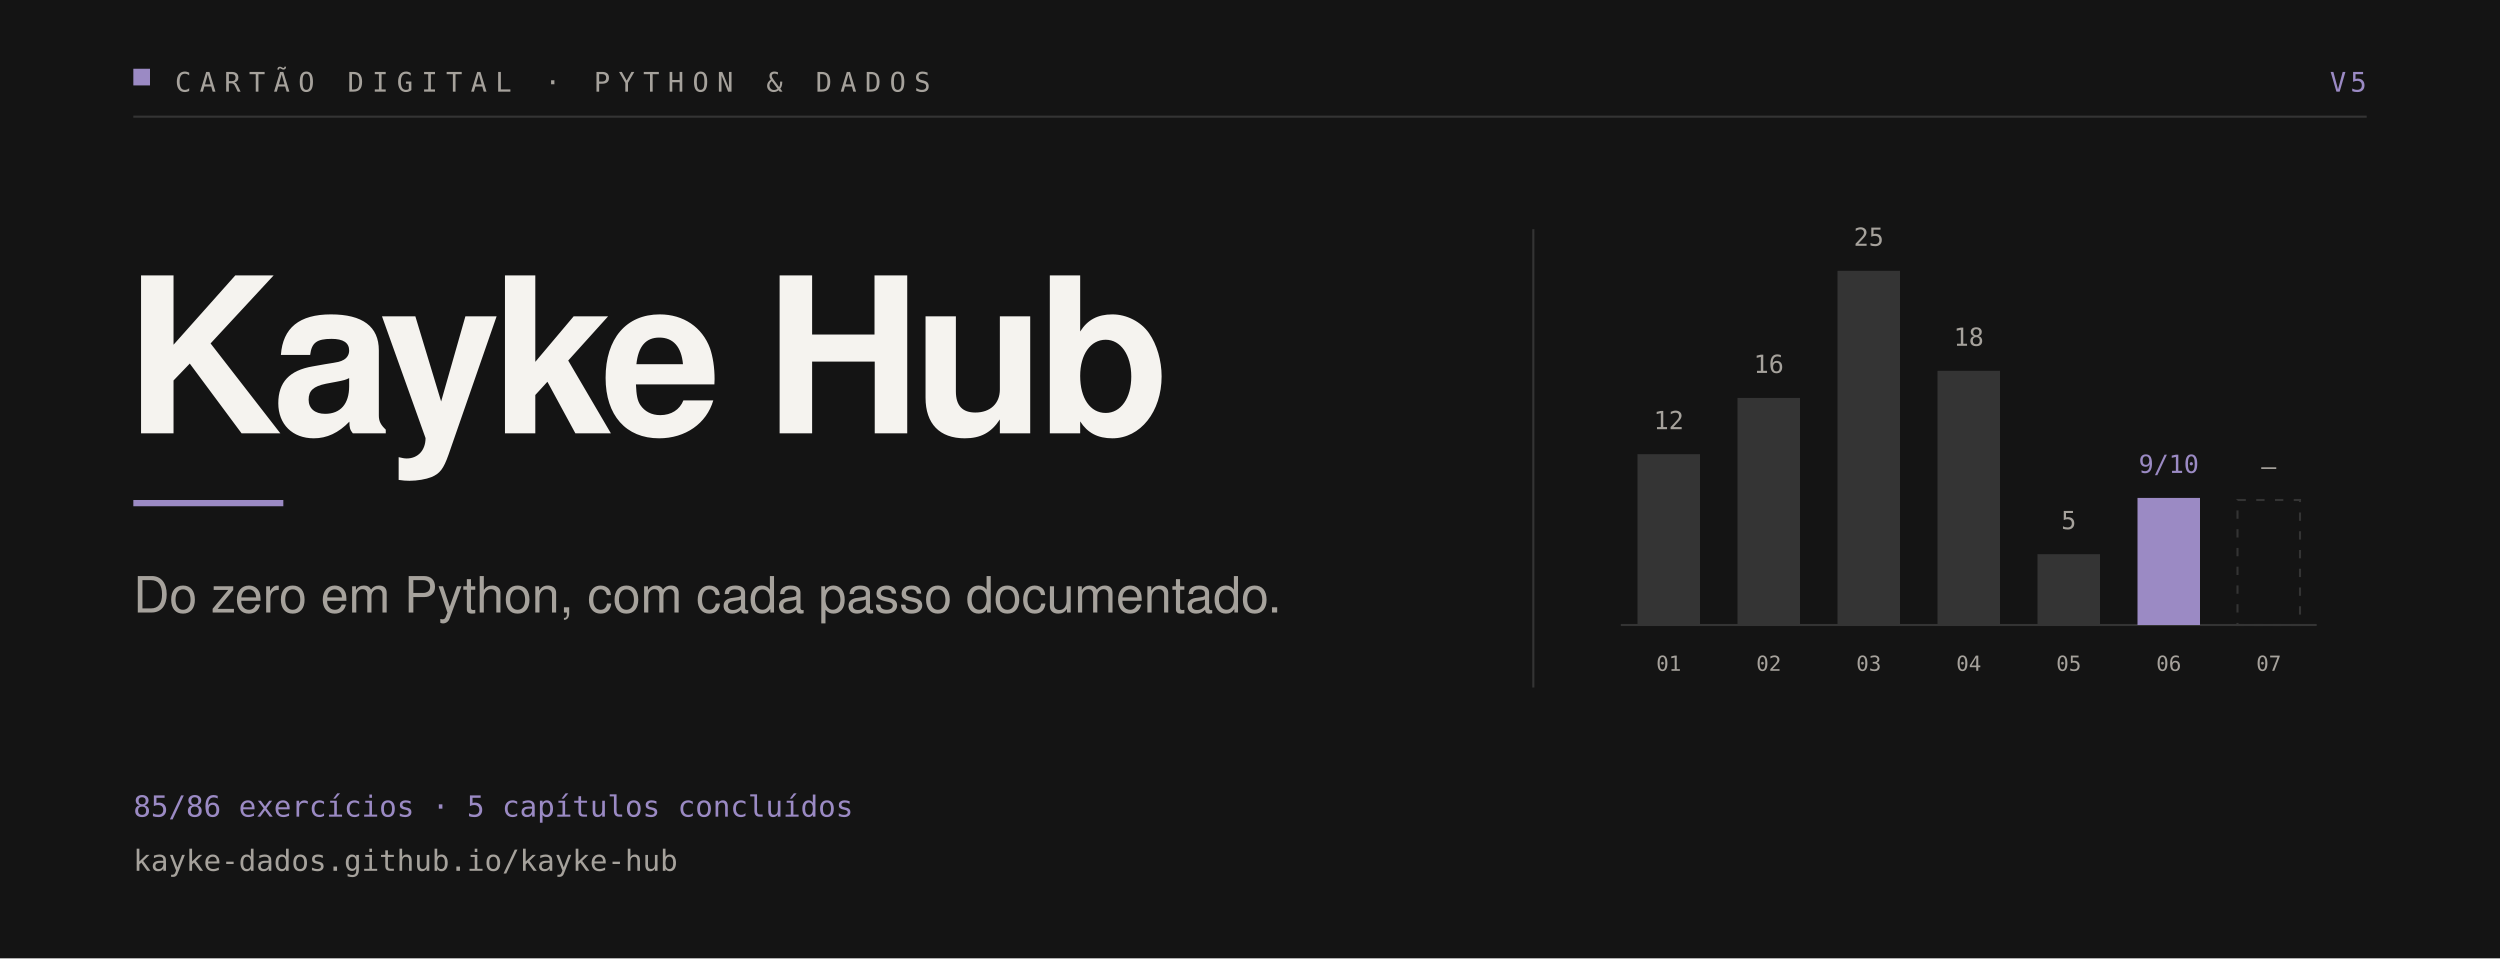
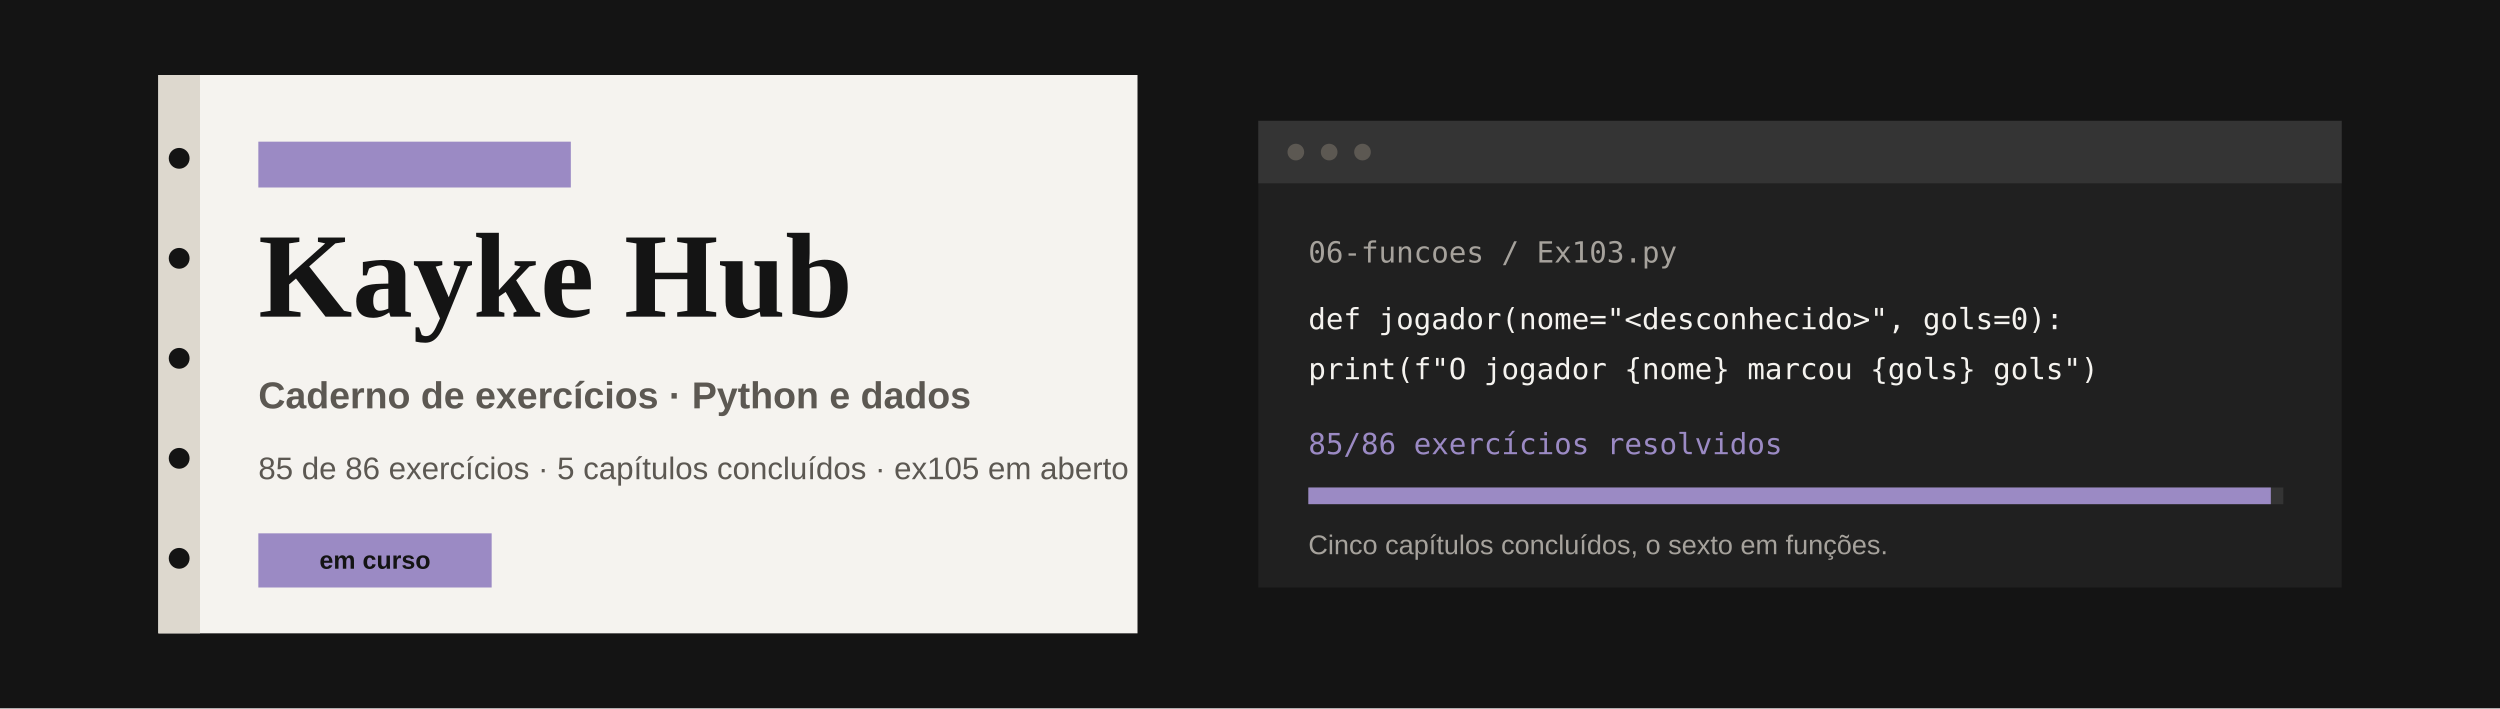
- <svg xmlns="http://www.w3.org/2000/svg" viewBox="0 0 1200 460" width="1200" height="460" role="img" aria-label="Kayke Hub — cartão digital de Python e Dados">
-   <rect width="1200" height="460" fill="#141414" />
-   <line x1="64" y1="56" x2="1136" y2="56" stroke="#343434" />
-   <rect x="64" y="33" width="8" height="8" fill="#9B8AC4" />
-   <text x="84" y="44" font-family="ui-monospace, SFMono-Regular, Menlo, Consolas, monospace" font-size="13" letter-spacing="4" fill="#A6A29C">CARTÃO DIGITAL · PYTHON &amp; DADOS</text>
-   <text x="1136" y="44" text-anchor="end" font-family="ui-monospace, SFMono-Regular, Menlo, Consolas, monospace" font-size="13" letter-spacing="2" fill="#9B8AC4">V5</text>
-   <text x="60" y="208" font-family="Helvetica Neue, Helvetica, Arial, sans-serif" font-size="104" font-weight="700" letter-spacing="-4" fill="#F5F3EF">Kayke Hub</text>
-   <rect x="64" y="240" width="72" height="3" fill="#9B8AC4" />
-   <text x="64" y="294" font-family="Helvetica Neue, Helvetica, Arial, sans-serif" font-size="24" fill="#A6A29C">Do zero em Python, com cada passo documentado.</text>
-   <text x="64" y="392" font-family="ui-monospace, SFMono-Regular, Menlo, Consolas, monospace" font-size="14" fill="#9B8AC4">85/86 exercícios · 5 capítulos concluídos</text>
-   <text x="64" y="418" font-family="ui-monospace, SFMono-Regular, Menlo, Consolas, monospace" font-size="14" fill="#A6A29C">kayke-dados.github.io/kayke-hub</text>
-   <line x1="736" y1="110" x2="736" y2="330" stroke="#343434" />
-   <g transform="translate(786,110)">
-     <line x1="-8" y1="190" x2="326" y2="190" stroke="#343434" />
-     <rect x="0" y="108" width="30" height="82" fill="#343434" />
-     <text x="15" y="96" text-anchor="middle" font-family="ui-monospace, SFMono-Regular, Menlo, Consolas, monospace" font-size="12" fill="#A6A29C">12</text>
-     <text x="15" y="212" text-anchor="middle" font-family="ui-monospace, SFMono-Regular, Menlo, Consolas, monospace" font-size="10" fill="#A6A29C">01</text>
-     <rect x="48" y="81" width="30" height="109" fill="#343434" />
-     <text x="63" y="69" text-anchor="middle" font-family="ui-monospace, SFMono-Regular, Menlo, Consolas, monospace" font-size="12" fill="#A6A29C">16</text>
-     <text x="63" y="212" text-anchor="middle" font-family="ui-monospace, SFMono-Regular, Menlo, Consolas, monospace" font-size="10" fill="#A6A29C">02</text>
-     <rect x="96" y="20" width="30" height="170" fill="#343434" />
-     <text x="111" y="8" text-anchor="middle" font-family="ui-monospace, SFMono-Regular, Menlo, Consolas, monospace" font-size="12" fill="#A6A29C">25</text>
-     <text x="111" y="212" text-anchor="middle" font-family="ui-monospace, SFMono-Regular, Menlo, Consolas, monospace" font-size="10" fill="#A6A29C">03</text>
-     <rect x="144" y="68" width="30" height="122" fill="#343434" />
-     <text x="159" y="56" text-anchor="middle" font-family="ui-monospace, SFMono-Regular, Menlo, Consolas, monospace" font-size="12" fill="#A6A29C">18</text>
-     <text x="159" y="212" text-anchor="middle" font-family="ui-monospace, SFMono-Regular, Menlo, Consolas, monospace" font-size="10" fill="#A6A29C">04</text>
-     <rect x="192" y="156" width="30" height="34" fill="#343434" />
-     <text x="207" y="144" text-anchor="middle" font-family="ui-monospace, SFMono-Regular, Menlo, Consolas, monospace" font-size="12" fill="#A6A29C">5</text>
-     <text x="207" y="212" text-anchor="middle" font-family="ui-monospace, SFMono-Regular, Menlo, Consolas, monospace" font-size="10" fill="#A6A29C">05</text>
-     <rect x="240" y="129" width="30" height="61" fill="#9B8AC4" />
-     <text x="255" y="117" text-anchor="middle" font-family="ui-monospace, SFMono-Regular, Menlo, Consolas, monospace" font-size="12" fill="#9B8AC4">9/10</text>
-     <text x="255" y="212" text-anchor="middle" font-family="ui-monospace, SFMono-Regular, Menlo, Consolas, monospace" font-size="10" fill="#A6A29C">06</text>
-     <rect x="288" y="130" width="30" height="60" fill="none" stroke="#343434" stroke-dasharray="4 5" />
-     <text x="303" y="118" text-anchor="middle" font-family="ui-monospace, SFMono-Regular, Menlo, Consolas, monospace" font-size="12" fill="#A6A29C">—</text>
-     <text x="303" y="212" text-anchor="middle" font-family="ui-monospace, SFMono-Regular, Menlo, Consolas, monospace" font-size="10" fill="#A6A29C">07</text>
-   </g>
+ <svg xmlns="http://www.w3.org/2000/svg" viewBox="0 0 1200 340" width="1200" height="340" role="img" aria-label="Kayke Hub — caderno de Python e dados">
+   <rect width="1200" height="340" fill="#141414" />
+   <rect x="76" y="36" width="470" height="268" fill="#F5F3EF" />
+   <rect x="76" y="36" width="20" height="268" fill="#DDD8CE" />
+   <circle cx="86" cy="76" r="5" fill="#141414" />
+   <circle cx="86" cy="124" r="5" fill="#141414" />
+   <circle cx="86" cy="172" r="5" fill="#141414" />
+   <circle cx="86" cy="220" r="5" fill="#141414" />
+   <circle cx="86" cy="268" r="5" fill="#141414" />
+   <rect x="124" y="68" width="150" height="22" fill="#9B8AC4" />
+   <text x="124" y="152" font-family="Georgia, 'Times New Roman', serif" font-size="58" font-weight="600" fill="#141414">Kayke Hub</text>
+   <text x="124" y="196" font-family="Manrope, Arial, Helvetica, sans-serif" font-size="18" font-weight="600" fill="#5C5852">Caderno de exercícios · Python e dados</text>
+   <text x="124" y="230" font-family="Manrope, Arial, Helvetica, sans-serif" font-size="15" fill="#5C5852">85 de 86 exercícios · 5 capítulos concluídos · ex105 em aberto</text>
+   <rect x="124" y="256" width="112" height="26" fill="#9B8AC4" />
+   <text x="180" y="273" text-anchor="middle" font-family="Manrope, Arial, Helvetica, sans-serif" font-size="12" font-weight="700" fill="#141414">em curso</text>
+   <rect x="604" y="58" width="520" height="224" fill="#202020" />
+   <rect x="604" y="58" width="520" height="30" fill="#343434" />
+   <circle cx="622" cy="73" r="4" fill="#5C5852" />
+   <circle cx="638" cy="73" r="4" fill="#5C5852" />
+   <circle cx="654" cy="73" r="4" fill="#5C5852" />
+   <text x="628" y="126" font-family="ui-monospace, SFMono-Regular, Menlo, monospace" font-size="14" fill="#A6A29C">06-funcoes / Ex103.py</text>
+   <text x="628" y="158" font-family="ui-monospace, SFMono-Regular, Menlo, monospace" font-size="14" fill="#F5F3EF">def jogador(nome="&lt;desconhecido&gt;", gols=0):</text>
+   <text x="628" y="182" font-family="ui-monospace, SFMono-Regular, Menlo, monospace" font-size="14" fill="#F5F3EF">  print(f"O jogador {nome} marcou {gols} gols")</text>
+   <text x="628" y="218" font-family="ui-monospace, SFMono-Regular, Menlo, monospace" font-size="14" fill="#9B8AC4">85/86 exercícios resolvidos</text>
+   <rect x="628" y="234" width="468" height="8" fill="#343434" />
+   <rect x="628" y="234" width="462" height="8" fill="#9B8AC4" />
+   <text x="628" y="266" font-family="Manrope, Arial, Helvetica, sans-serif" font-size="13" fill="#A6A29C">Cinco capítulos concluídos, o sexto em funções.</text>
</svg>
